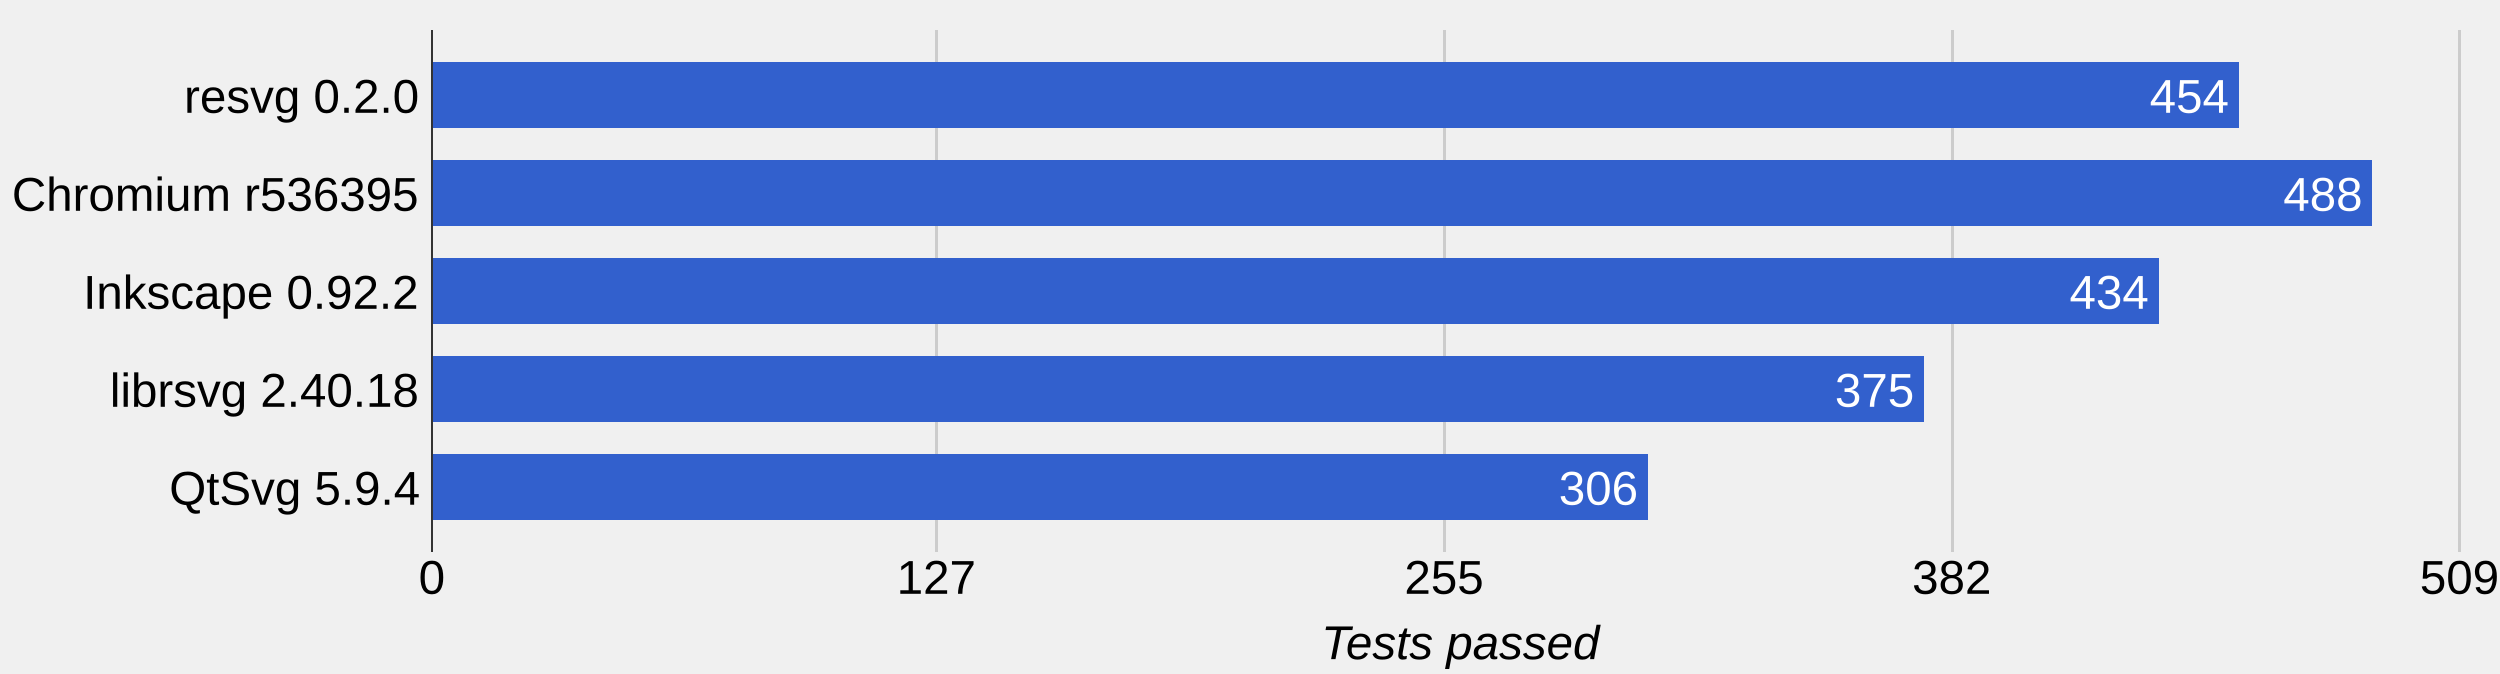
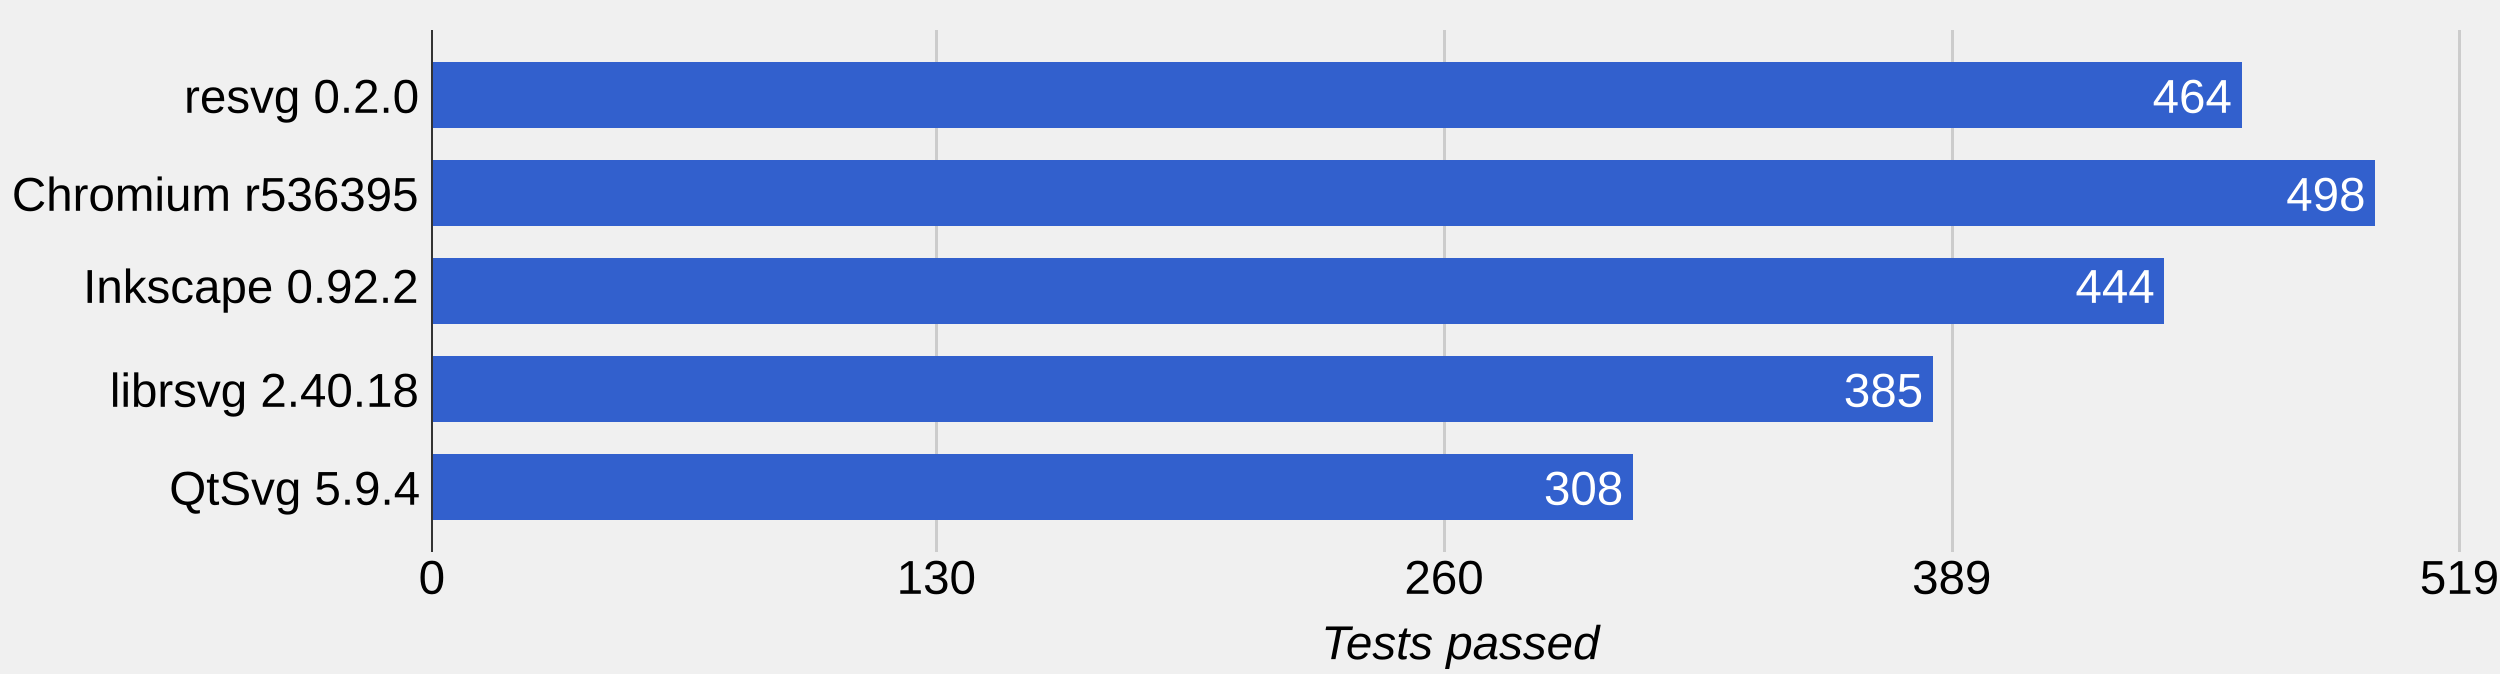
<svg xmlns="http://www.w3.org/2000/svg" height="227" shape-rendering="crispEdges" width="842">
  <text font-family="Arial" font-size="16" x="62" y="38">resvg 0.2.0</text>
  <text font-family="Arial" font-size="16" x="4" y="71">Chromium r536395</text>
-   <text font-family="Arial" font-size="16" x="28" y="104">Inkscape 0.92.2</text>
+   <text font-family="Arial" font-size="16" x="28" y="102">Inkscape 0.92.2</text>
  <text font-family="Arial" font-size="16" x="37" y="137">librsvg 2.40.18</text>
  <text font-family="Arial" font-size="16" x="57" y="170">QtSvg 5.9.4</text>
  <rect fill="#ccc" height="176" width="1" x="145" y="10" />
  <text fill="#000" font-family="Arial" font-size="16" x="141" y="200">0</text>
  <rect fill="#ccc" height="176" width="1" x="315" y="10" />
-   <text fill="#000" font-family="Arial" font-size="16" x="302" y="200">127</text>
+   <text fill="#000" font-family="Arial" font-size="16" x="302" y="200">130</text>
  <rect fill="#ccc" height="176" width="1" x="486" y="10" />
-   <text fill="#000" font-family="Arial" font-size="16" x="473" y="200">255</text>
+   <text fill="#000" font-family="Arial" font-size="16" x="473" y="200">260</text>
  <rect fill="#ccc" height="176" width="1" x="657" y="10" />
-   <text fill="#000" font-family="Arial" font-size="16" x="644" y="200">382</text>
+   <text fill="#000" font-family="Arial" font-size="16" x="644" y="200">389</text>
  <rect fill="#ccc" height="176" width="1" x="828" y="10" />
-   <text fill="#000" font-family="Arial" font-size="16" x="815" y="200">509</text>
-   <rect fill="#3260cd" height="22" width="609" x="145" y="21" />
-   <text fill="#fff" font-family="Arial" font-size="16" x="724" y="38">454</text>
-   <rect fill="#3260cd" height="22" width="654" x="145" y="54" />
-   <text fill="#fff" font-family="Arial" font-size="16" x="769" y="71">488</text>
-   <rect fill="#3260cd" height="22" width="582" x="145" y="87" />
-   <text fill="#fff" font-family="Arial" font-size="16" x="697" y="104">434</text>
-   <rect fill="#3260cd" height="22" width="503" x="145" y="120" />
-   <text fill="#fff" font-family="Arial" font-size="16" x="618" y="137">375</text>
-   <rect fill="#3260cd" height="22" width="410" x="145" y="153" />
-   <text fill="#fff" font-family="Arial" font-size="16" x="525" y="170">306</text>
+   <text fill="#000" font-family="Arial" font-size="16" x="815" y="200">519</text>
+   <rect fill="#3260cd" height="22" width="610" x="145" y="21" />
+   <text fill="#fff" font-family="Arial" font-size="16" x="725" y="38">464</text>
+   <rect fill="#3260cd" height="22" width="655" x="145" y="54" />
+   <text fill="#fff" font-family="Arial" font-size="16" x="770" y="71">498</text>
+   <rect fill="#3260cd" height="22" width="584" x="145" y="87" />
+   <text fill="#fff" font-family="Arial" font-size="16" x="699" y="102">444</text>
+   <rect fill="#3260cd" height="22" width="506" x="145" y="120" />
+   <text fill="#fff" font-family="Arial" font-size="16" x="621" y="137">385</text>
+   <rect fill="#3260cd" height="22" width="405" x="145" y="153" />
+   <text fill="#fff" font-family="Arial" font-size="16" x="520" y="170">308</text>
  <rect fill="#333" height="176" width="1" x="145" y="10" />
  <text font-family="Arial" font-size="16" font-style="italic" x="445" y="222">Tests passed</text>
</svg>
